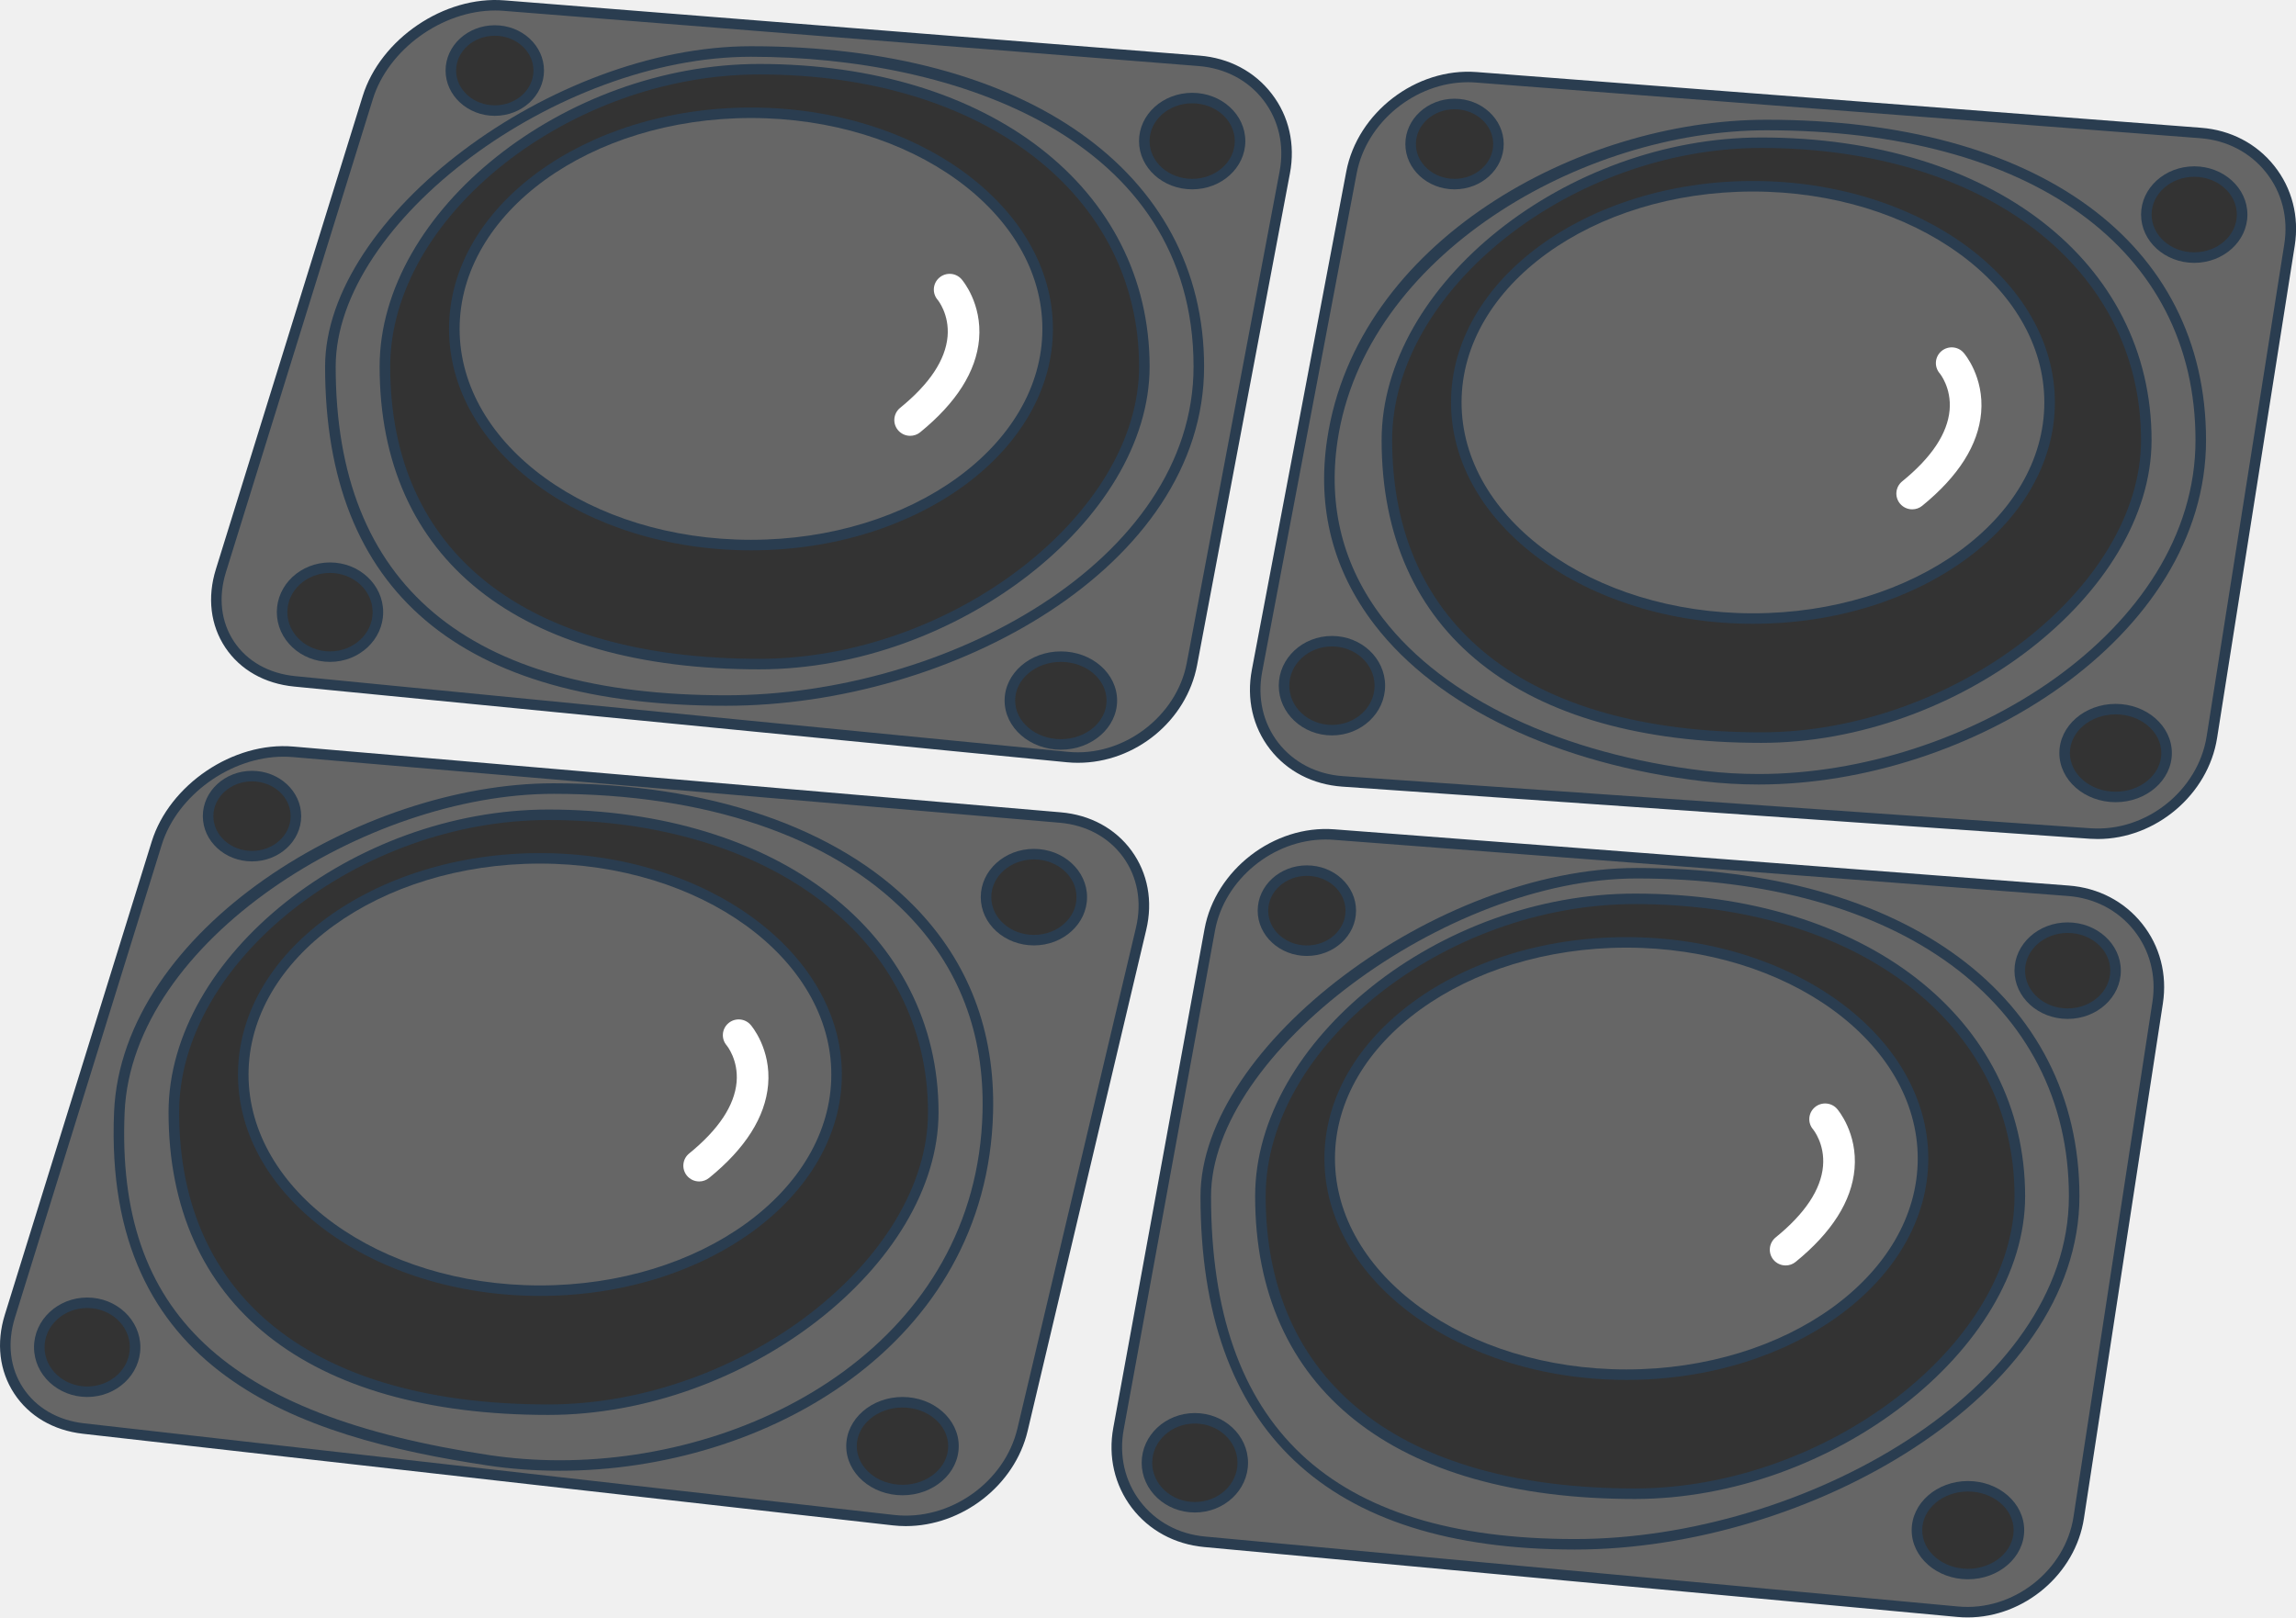
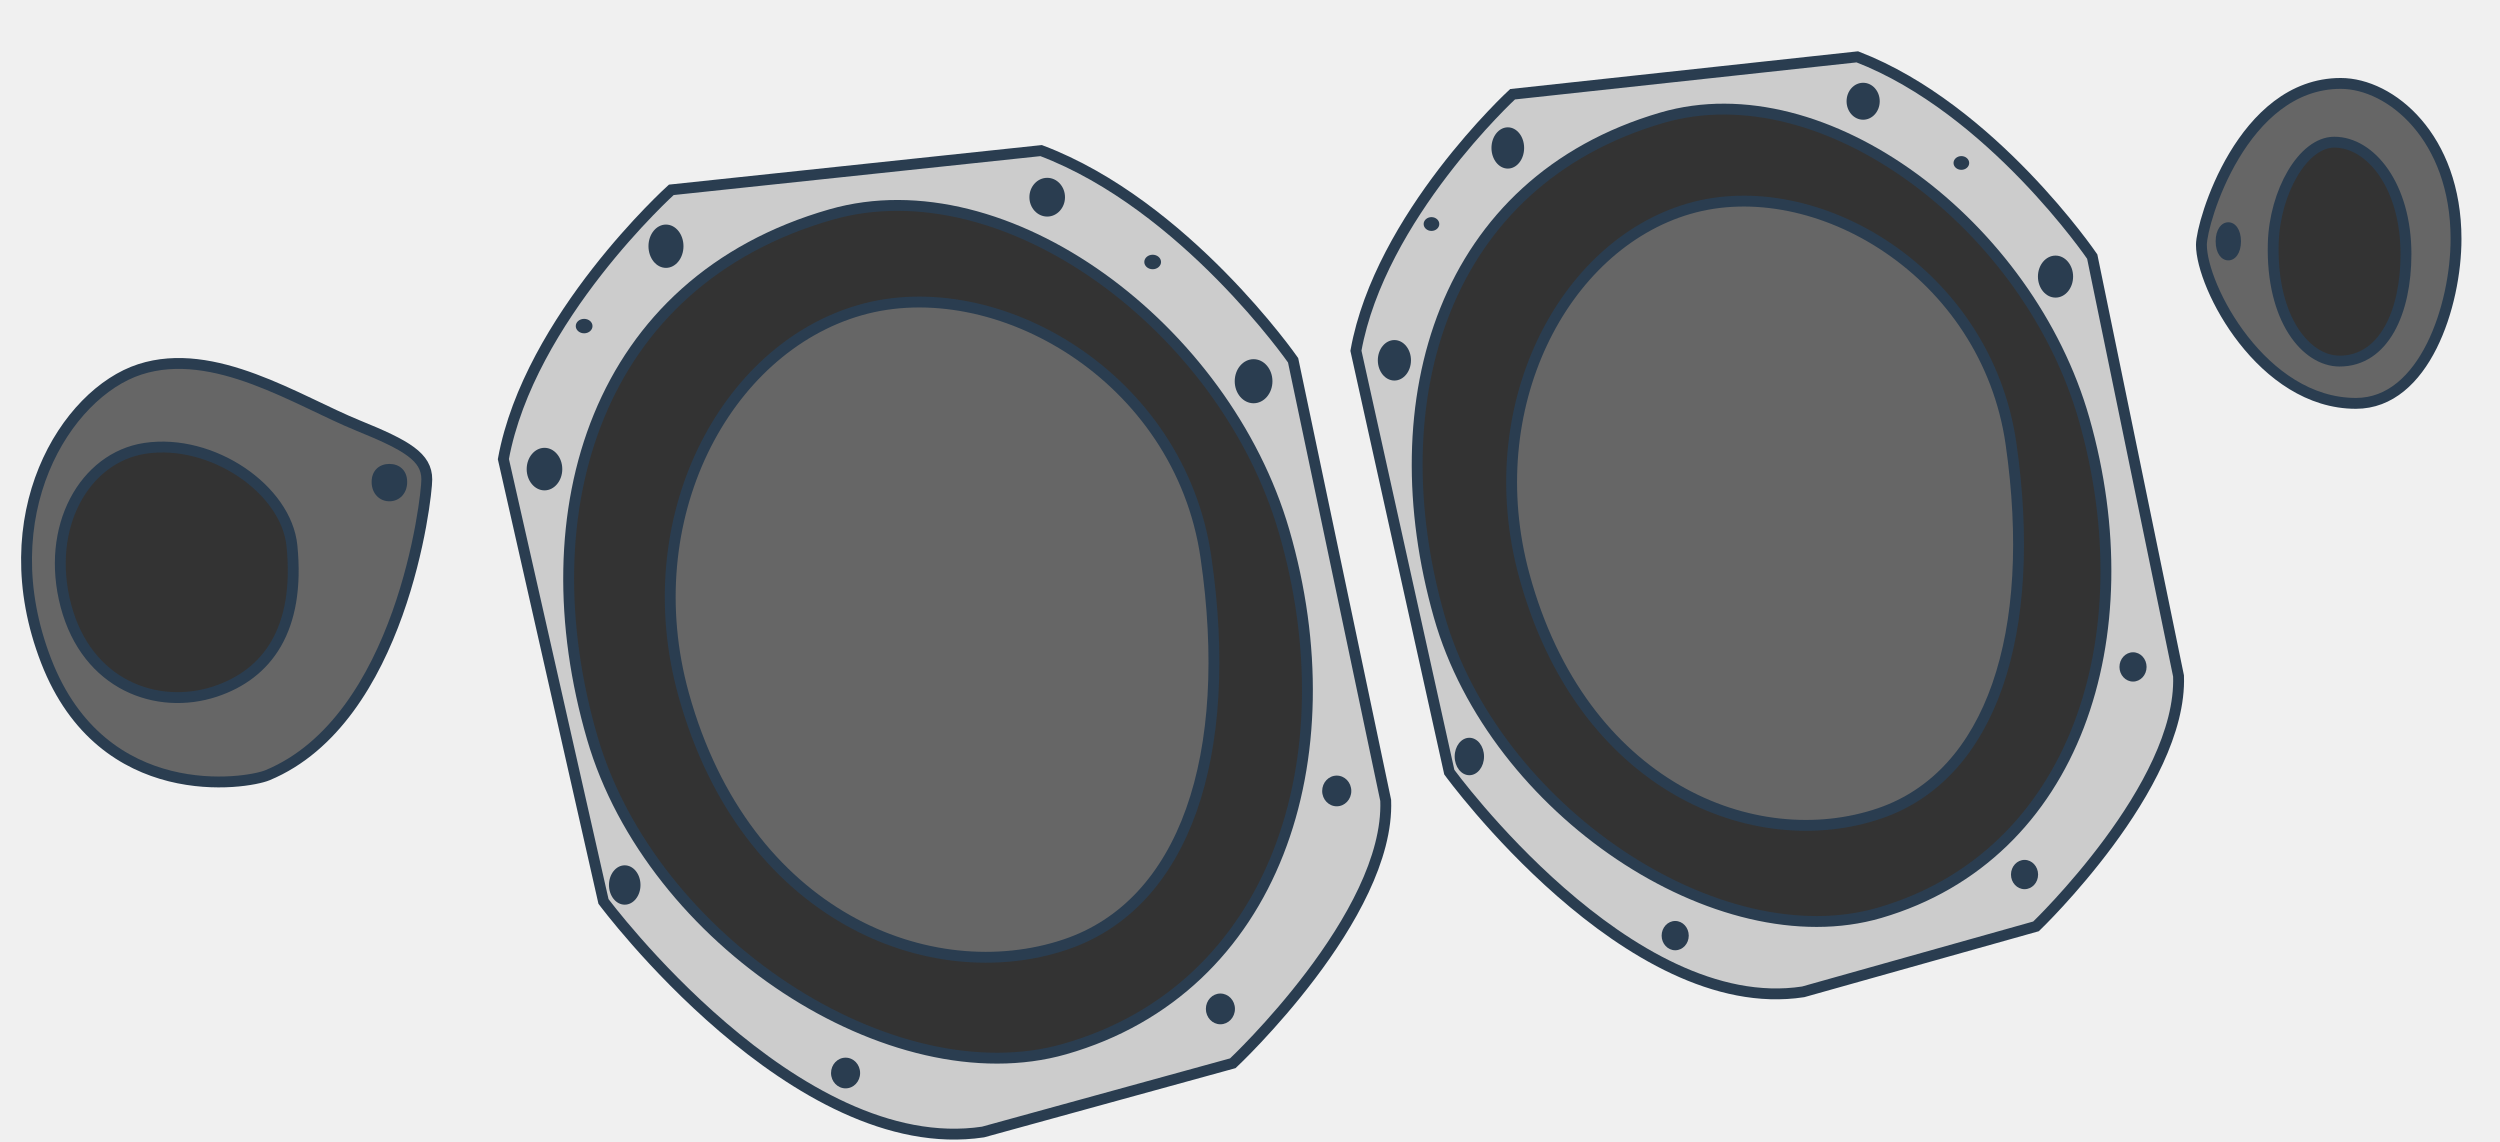
- <svg xmlns="http://www.w3.org/2000/svg" width="44" height="31" viewBox="0 0 44 31" fill="none">
-   <g clip-path="url(#clip0)">
-     <path d="M7.048 1.87C7.376 0.812 8.552 0.019 9.66 0.107L22.98 1.166C24.088 1.254 24.827 2.216 24.621 3.305L22.842 12.729C22.637 13.817 21.563 14.618 20.457 14.51L5.648 13.059C4.541 12.951 3.905 11.997 4.233 10.939L7.048 1.87Z" fill="#666666" />
-     <path d="M20.658 14.62C20.588 14.62 20.518 14.617 20.447 14.61L5.638 13.159C5.072 13.104 4.603 12.838 4.318 12.411C4.033 11.984 3.969 11.45 4.137 10.91L6.951 1.84C7.289 0.753 8.507 -0.086 9.668 0.007L22.988 1.066C23.553 1.111 24.045 1.371 24.373 1.8C24.702 2.227 24.825 2.769 24.72 3.323L22.941 12.748C22.739 13.815 21.758 14.62 20.658 14.62ZM9.49 0.201C8.471 0.201 7.44 0.947 7.145 1.9L4.329 10.969C4.18 11.451 4.235 11.923 4.486 12.299C4.737 12.675 5.153 12.909 5.657 12.959L20.466 14.41C21.524 14.514 22.55 13.73 22.742 12.71L24.522 3.286C24.616 2.788 24.506 2.304 24.213 1.921C23.92 1.539 23.479 1.307 22.972 1.266L9.652 0.208C9.598 0.203 9.544 0.201 9.49 0.201Z" fill="#2A3D50" />
-     <path d="M22.974 7.027C22.974 10.917 18.073 13.427 13.913 13.427C9.253 13.427 6.332 11.551 6.332 7.027C6.332 4.241 10.619 0.987 14.392 0.987C19.052 0.987 22.974 2.959 22.974 7.027Z" fill="#666666" />
-     <path d="M13.912 13.527C8.815 13.527 6.23 11.34 6.23 7.027C6.23 4.158 10.578 0.886 14.392 0.886C19.667 0.886 23.075 3.297 23.075 7.027C23.075 10.858 18.246 13.527 13.912 13.527ZM14.392 1.088C10.673 1.088 6.433 4.252 6.433 7.027C6.433 11.207 8.949 13.326 13.912 13.326C18.151 13.326 22.873 10.739 22.873 7.027C22.873 2.643 18.304 1.088 14.392 1.088Z" fill="#2A3D50" />
-     <path d="M21.931 7.027C21.931 9.944 18.191 12.728 14.553 12.728C10.478 12.728 7.377 10.984 7.377 7.027C7.377 4.073 10.914 1.326 14.553 1.326C18.628 1.326 21.931 3.469 21.931 7.027Z" fill="#333333" />
-     <path d="M14.552 12.829C9.928 12.829 7.275 10.714 7.275 7.027C7.275 4.045 10.812 1.226 14.552 1.226C18.956 1.226 22.031 3.611 22.031 7.027C22.031 9.955 18.326 12.829 14.552 12.829ZM14.552 1.427C10.916 1.427 7.478 4.149 7.478 7.027C7.478 10.586 10.056 12.627 14.552 12.627C18.225 12.627 21.829 9.854 21.829 7.027C21.829 3.73 18.837 1.427 14.552 1.427Z" fill="#2A3D50" />
-     <path d="M14.392 10.447C17.532 10.447 20.077 8.592 20.077 6.304C20.077 4.016 17.532 2.161 14.392 2.161C11.252 2.161 8.707 4.016 8.707 6.304C8.707 8.592 11.252 10.447 14.392 10.447Z" fill="#666666" />
-     <path d="M14.392 10.548C11.201 10.548 8.605 8.644 8.605 6.304C8.605 3.964 11.201 2.061 14.392 2.061C17.582 2.061 20.178 3.964 20.178 6.304C20.178 8.644 17.582 10.548 14.392 10.548ZM14.392 2.262C11.313 2.262 8.808 4.075 8.808 6.304C8.808 8.533 11.313 10.346 14.392 10.346C17.471 10.346 19.976 8.533 19.976 6.304C19.976 4.075 17.471 2.262 14.392 2.262Z" fill="#2A3D50" />
-     <path d="M20.33 14.268C20.87 14.268 21.307 13.891 21.307 13.427C21.307 12.962 20.87 12.585 20.33 12.585C19.791 12.585 19.354 12.962 19.354 13.427C19.354 13.891 19.791 14.268 20.33 14.268Z" fill="#333333" />
-     <path d="M20.33 14.369C19.736 14.369 19.252 13.946 19.252 13.427C19.252 12.907 19.736 12.485 20.33 12.485C20.924 12.485 21.408 12.907 21.408 13.427C21.408 13.946 20.924 14.369 20.33 14.369ZM20.33 12.686C19.847 12.686 19.454 13.018 19.454 13.427C19.454 13.835 19.847 14.167 20.33 14.167C20.813 14.167 21.206 13.835 21.206 13.427C21.206 13.018 20.813 12.686 20.33 12.686Z" fill="#2A3D50" />
-     <path d="M22.847 3.528C23.354 3.528 23.765 3.159 23.765 2.704C23.765 2.248 23.354 1.879 22.847 1.879C22.341 1.879 21.93 2.248 21.93 2.704C21.93 3.159 22.341 3.528 22.847 3.528Z" fill="#333333" />
-     <path d="M22.847 3.629C22.285 3.629 21.828 3.214 21.828 2.704C21.828 2.194 22.285 1.779 22.847 1.779C23.408 1.779 23.865 2.194 23.865 2.704C23.865 3.214 23.408 3.629 22.847 3.629ZM22.847 1.98C22.396 1.98 22.03 2.305 22.03 2.704C22.03 3.103 22.396 3.428 22.847 3.428C23.297 3.428 23.663 3.103 23.663 2.704C23.663 2.305 23.297 1.98 22.847 1.98Z" fill="#2A3D50" />
-     <path d="M9.483 2.119C9.947 2.119 10.324 1.775 10.324 1.352C10.324 0.928 9.947 0.584 9.483 0.584C9.018 0.584 8.641 0.928 8.641 1.352C8.641 1.775 9.018 2.119 9.483 2.119Z" fill="#333333" />
-     <path d="M9.482 2.22C8.962 2.22 8.539 1.83 8.539 1.352C8.539 0.873 8.962 0.484 9.482 0.484C10.002 0.484 10.425 0.873 10.425 1.352C10.425 1.83 10.002 2.22 9.482 2.22ZM9.482 0.685C9.073 0.685 8.741 0.984 8.741 1.352C8.741 1.72 9.074 2.019 9.482 2.019C9.89 2.019 10.223 1.72 10.223 1.352C10.223 0.984 9.89 0.685 9.482 0.685Z" fill="#2A3D50" />
-     <path d="M6.324 12.585C6.831 12.585 7.242 12.204 7.242 11.733C7.242 11.262 6.831 10.88 6.324 10.88C5.817 10.88 5.406 11.262 5.406 11.733C5.406 12.204 5.817 12.585 6.324 12.585Z" fill="#333333" />
-     <path d="M6.324 12.686C5.762 12.686 5.305 12.258 5.305 11.733C5.305 11.207 5.762 10.78 6.324 10.78C6.886 10.78 7.343 11.207 7.343 11.733C7.343 12.258 6.886 12.686 6.324 12.686ZM6.324 10.981C5.873 10.981 5.507 11.318 5.507 11.733C5.507 12.147 5.873 12.485 6.324 12.485C6.774 12.485 7.141 12.147 7.141 11.733C7.141 11.318 6.774 10.981 6.324 10.981Z" fill="#2A3D50" />
-     <path d="M17.442 8.353C17.354 8.353 17.267 8.315 17.207 8.242C17.101 8.113 17.12 7.923 17.25 7.817C17.814 7.359 18.119 6.899 18.159 6.45C18.196 6.022 17.972 5.75 17.97 5.748C17.86 5.622 17.874 5.431 18.001 5.322C18.128 5.213 18.319 5.227 18.428 5.353C18.445 5.372 18.822 5.816 18.763 6.502C18.708 7.119 18.329 7.719 17.634 8.285C17.578 8.331 17.51 8.353 17.442 8.353Z" fill="white" />
-     <path d="M25.899 3.304C26.106 2.216 27.181 1.396 28.29 1.481L42.174 2.549C43.282 2.634 44.048 3.598 43.876 4.692L42.388 14.128C42.216 15.221 41.167 16.053 40.059 15.975L25.731 14.976C24.622 14.899 23.883 13.945 24.089 12.858L25.899 3.304Z" fill="#666666" />
-     <path d="M40.202 16.081C40.152 16.081 40.102 16.079 40.051 16.076L25.723 15.077C25.158 15.037 24.665 14.782 24.337 14.358C24.008 13.933 23.885 13.394 23.99 12.839L25.8 3.286C26.014 2.16 27.134 1.292 28.298 1.381L42.182 2.449C42.746 2.492 43.245 2.752 43.584 3.18C43.925 3.608 44.063 4.151 43.976 4.708L42.488 14.144C42.317 15.23 41.312 16.081 40.202 16.081ZM28.131 1.576C27.121 1.576 26.184 2.343 25.999 3.323L24.188 12.876C24.094 13.374 24.203 13.856 24.496 14.235C24.79 14.613 25.23 14.841 25.738 14.876L40.065 15.875C41.132 15.948 42.125 15.148 42.288 14.112L43.776 4.677C43.855 4.176 43.73 3.688 43.426 3.305C43.121 2.921 42.673 2.688 42.166 2.649L28.282 1.582C28.232 1.578 28.181 1.576 28.131 1.576Z" fill="#2A3D50" />
-     <path d="M42.175 8.436C42.175 12.325 37.206 15.41 32.658 14.875C28.438 14.378 24.993 12.057 25.532 8.436C26.056 4.915 30.08 2.396 33.854 2.396C38.513 2.396 42.175 4.368 42.175 8.436Z" fill="#666666" />
-     <path d="M33.703 15.036C33.347 15.036 32.991 15.015 32.646 14.975C29.852 14.646 27.553 13.552 26.341 11.973C25.542 10.933 25.236 9.738 25.433 8.421C25.996 4.637 30.242 2.295 33.854 2.295C39.049 2.295 42.276 4.648 42.276 8.436C42.276 12.214 37.749 15.036 33.703 15.036ZM33.854 2.497C30.312 2.497 26.163 4.889 25.632 8.451C25.445 9.712 25.737 10.856 26.501 11.851C27.681 13.387 29.929 14.452 32.67 14.775C33.007 14.815 33.355 14.835 33.703 14.835C37.654 14.835 42.074 12.098 42.074 8.436C42.074 4.773 38.924 2.497 33.854 2.497Z" fill="#2A3D50" />
-     <path d="M41.132 8.436C41.132 11.353 37.392 14.137 33.754 14.137C29.679 14.137 26.578 12.393 26.578 8.436C26.578 5.482 30.116 2.735 33.754 2.735C37.829 2.735 41.132 4.878 41.132 8.436Z" fill="#333333" />
-     <path d="M33.753 14.238C29.129 14.238 26.477 12.123 26.477 8.436C26.477 5.454 30.013 2.635 33.753 2.635C38.157 2.635 41.232 5.02 41.232 8.436C41.232 11.364 37.528 14.238 33.753 14.238ZM33.753 2.836C30.117 2.836 26.679 5.558 26.679 8.436C26.679 11.995 29.257 14.036 33.753 14.036C37.426 14.036 41.03 11.262 41.03 8.436C41.03 5.139 38.038 2.836 33.753 2.836Z" fill="#2A3D50" />
-     <path d="M33.593 11.856C36.733 11.856 39.278 10.001 39.278 7.713C39.278 5.425 36.733 3.57 33.593 3.57C30.453 3.57 27.908 5.425 27.908 7.713C27.908 10.001 30.453 11.856 33.593 11.856Z" fill="#666666" />
-     <path d="M33.593 11.956C30.402 11.956 27.807 10.053 27.807 7.713C27.807 5.373 30.402 3.469 33.593 3.469C36.783 3.469 39.379 5.373 39.379 7.713C39.379 10.053 36.783 11.956 33.593 11.956ZM33.593 3.671C30.514 3.671 28.009 5.484 28.009 7.713C28.009 9.942 30.514 11.755 33.593 11.755C36.672 11.755 39.177 9.942 39.177 7.713C39.177 5.484 36.672 3.671 33.593 3.671Z" fill="#2A3D50" />
-     <path d="M40.543 15.274C41.083 15.274 41.52 14.898 41.52 14.433C41.52 13.968 41.083 13.592 40.543 13.592C40.004 13.592 39.566 13.968 39.566 14.433C39.566 14.898 40.004 15.274 40.543 15.274Z" fill="#333333" />
-     <path d="M40.543 15.375C39.949 15.375 39.465 14.952 39.465 14.433C39.465 13.914 39.949 13.491 40.543 13.491C41.137 13.491 41.621 13.914 41.621 14.433C41.621 14.953 41.137 15.375 40.543 15.375ZM40.543 13.692C40.06 13.692 39.667 14.025 39.667 14.433C39.667 14.841 40.06 15.174 40.543 15.174C41.026 15.174 41.419 14.841 41.419 14.433C41.419 14.025 41.026 13.692 40.543 13.692Z" fill="#2A3D50" />
-     <path d="M42.05 4.937C42.557 4.937 42.968 4.568 42.968 4.112C42.968 3.657 42.557 3.288 42.05 3.288C41.544 3.288 41.133 3.657 41.133 4.112C41.133 4.568 41.544 4.937 42.05 4.937Z" fill="#333333" />
-     <path d="M42.05 5.038C41.488 5.038 41.031 4.623 41.031 4.113C41.031 3.603 41.488 3.188 42.05 3.188C42.611 3.188 43.069 3.603 43.069 4.113C43.069 4.623 42.611 5.038 42.05 5.038ZM42.05 3.389C41.599 3.389 41.233 3.713 41.233 4.113C41.233 4.512 41.6 4.836 42.05 4.836C42.5 4.836 42.866 4.512 42.866 4.113C42.866 3.713 42.5 3.389 42.05 3.389Z" fill="#2A3D50" />
-     <path d="M27.875 3.528C28.34 3.528 28.717 3.184 28.717 2.761C28.717 2.337 28.34 1.993 27.875 1.993C27.41 1.993 27.033 2.337 27.033 2.761C27.033 3.184 27.41 3.528 27.875 3.528Z" fill="#333333" />
-     <path d="M27.874 3.629C27.355 3.629 26.932 3.239 26.932 2.761C26.932 2.282 27.355 1.892 27.874 1.892C28.394 1.892 28.817 2.282 28.817 2.761C28.817 3.239 28.394 3.629 27.874 3.629ZM27.874 2.094C27.466 2.094 27.134 2.393 27.134 2.761C27.134 3.128 27.466 3.428 27.874 3.428C28.283 3.428 28.615 3.128 28.615 2.761C28.615 2.393 28.283 2.094 27.874 2.094Z" fill="#2A3D50" />
-     <path d="M25.526 13.994C26.033 13.994 26.444 13.613 26.444 13.142C26.444 12.671 26.033 12.289 25.526 12.289C25.018 12.289 24.607 12.671 24.607 13.142C24.607 13.613 25.018 13.994 25.526 13.994Z" fill="#333333" />
-     <path d="M25.525 14.095C24.963 14.095 24.506 13.667 24.506 13.142C24.506 12.616 24.963 12.189 25.525 12.189C26.087 12.189 26.544 12.616 26.544 13.142C26.544 13.667 26.087 14.095 25.525 14.095ZM25.525 12.39C25.074 12.39 24.708 12.727 24.708 13.142C24.708 13.556 25.075 13.894 25.525 13.894C25.975 13.894 26.342 13.556 26.342 13.142C26.342 12.727 25.975 12.39 25.525 12.39Z" fill="#2A3D50" />
-     <path d="M36.645 9.762C36.557 9.762 36.47 9.724 36.41 9.651C36.304 9.522 36.323 9.332 36.453 9.226C37.017 8.768 37.322 8.308 37.362 7.859C37.399 7.431 37.175 7.159 37.173 7.157C37.063 7.03 37.077 6.84 37.204 6.731C37.331 6.622 37.523 6.636 37.631 6.762C37.648 6.78 38.026 7.225 37.966 7.911C37.912 8.528 37.532 9.128 36.837 9.694C36.781 9.74 36.713 9.762 36.645 9.762Z" fill="white" />
-     <path d="M3.004 16.16C3.332 15.103 4.507 14.315 5.614 14.41L20.318 15.669C21.425 15.764 22.123 16.723 21.868 17.8L19.595 27.405C19.34 28.482 18.227 29.261 17.123 29.136L1.6 27.38C0.495 27.255 -0.14 26.287 0.188 25.23L3.004 16.16Z" fill="#666666" />
-     <path d="M17.357 29.25C17.275 29.25 17.192 29.245 17.111 29.236L1.588 27.48C1.024 27.416 0.556 27.142 0.272 26.709C-0.012 26.276 -0.076 25.741 0.092 25.2L2.907 16.131C3.244 15.045 4.465 14.208 5.623 14.309L20.326 15.569C20.892 15.617 21.375 15.879 21.686 16.307C21.997 16.735 22.097 17.273 21.966 17.823L19.693 27.428C19.447 28.466 18.443 29.25 17.357 29.25ZM5.432 14.503C4.418 14.503 3.394 15.244 3.1 16.19L0.285 25.259C0.135 25.742 0.191 26.218 0.441 26.599C0.692 26.981 1.107 27.223 1.611 27.28L17.134 29.036C18.206 29.157 19.255 28.403 19.497 27.381L21.77 17.777C21.886 17.285 21.798 16.805 21.522 16.425C21.246 16.046 20.815 15.813 20.309 15.769L5.606 14.51C5.548 14.505 5.49 14.503 5.432 14.503Z" fill="#2A3D50" />
-     <path d="M18.93 21.318C18.803 26.348 13.476 28.608 9.363 27.988C5.151 27.354 2.096 25.838 2.288 21.318C2.428 18.02 6.833 15.114 10.606 15.114C15.265 15.114 19.033 17.25 18.93 21.318Z" fill="#666666" />
-     <path d="M10.727 28.189C10.257 28.189 9.793 28.155 9.347 28.088C5.688 27.537 1.975 26.301 2.186 21.314C2.334 17.824 6.913 15.013 10.605 15.013C13.576 15.013 16.033 15.85 17.521 17.37C18.562 18.433 19.07 19.762 19.031 21.32C18.918 25.782 14.669 28.189 10.727 28.189ZM10.605 15.215C7.023 15.215 2.528 18.033 2.388 21.322C2.226 25.163 4.316 27.126 9.377 27.889C9.813 27.954 10.267 27.988 10.727 27.988C14.573 27.988 18.72 25.649 18.829 21.315C18.867 19.813 18.378 18.533 17.376 17.511C15.926 16.03 13.522 15.215 10.605 15.215Z" fill="#2A3D50" />
-     <path d="M17.886 21.318C17.886 24.234 14.146 27.018 10.508 27.018C6.433 27.018 3.332 25.274 3.332 21.318C3.332 18.364 6.869 15.617 10.508 15.617C14.583 15.617 17.886 17.76 17.886 21.318Z" fill="#333333" />
-     <path d="M10.507 27.119C5.883 27.119 3.23 25.005 3.23 21.318C3.23 18.336 6.767 15.516 10.507 15.516C14.911 15.516 17.986 17.902 17.986 21.318C17.986 24.245 14.282 27.119 10.507 27.119ZM10.507 15.717C6.871 15.717 3.433 18.439 3.433 21.318C3.433 24.877 6.011 26.918 10.507 26.918C14.18 26.918 17.784 24.144 17.784 21.318C17.784 18.02 14.792 15.717 10.507 15.717Z" fill="#2A3D50" />
-     <path d="M10.347 24.737C13.487 24.737 16.032 22.883 16.032 20.595C16.032 18.307 13.487 16.452 10.347 16.452C7.207 16.452 4.662 18.307 4.662 20.595C4.662 22.883 7.207 24.737 10.347 24.737Z" fill="#666666" />
-     <path d="M10.347 24.838C7.156 24.838 4.561 22.934 4.561 20.595C4.561 18.255 7.156 16.351 10.347 16.351C13.537 16.351 16.133 18.255 16.133 20.595C16.133 22.934 13.537 24.838 10.347 24.838ZM10.347 16.552C7.268 16.552 4.763 18.366 4.763 20.595C4.763 22.823 7.268 24.637 10.347 24.637C13.426 24.637 15.931 22.823 15.931 20.595C15.931 18.366 13.426 16.552 10.347 16.552Z" fill="#2A3D50" />
-     <path d="M17.295 28.558C17.835 28.558 18.272 28.182 18.272 27.717C18.272 27.253 17.835 26.876 17.295 26.876C16.756 26.876 16.318 27.253 16.318 27.717C16.318 28.182 16.756 28.558 17.295 28.558Z" fill="#333333" />
-     <path d="M17.295 28.659C16.701 28.659 16.217 28.236 16.217 27.717C16.217 27.198 16.701 26.775 17.295 26.775C17.889 26.775 18.373 27.198 18.373 27.717C18.373 28.237 17.889 28.659 17.295 28.659ZM17.295 26.977C16.812 26.977 16.419 27.309 16.419 27.717C16.419 28.126 16.812 28.458 17.295 28.458C17.778 28.458 18.171 28.126 18.171 27.717C18.171 27.309 17.778 26.977 17.295 26.977Z" fill="#2A3D50" />
-     <path d="M19.814 18.02C20.321 18.02 20.732 17.651 20.732 17.195C20.732 16.74 20.321 16.371 19.814 16.371C19.307 16.371 18.896 16.74 18.896 17.195C18.896 17.651 19.307 18.02 19.814 18.02Z" fill="#333333" />
-     <path d="M19.814 18.12C19.252 18.12 18.795 17.706 18.795 17.195C18.795 16.685 19.252 16.27 19.814 16.27C20.375 16.27 20.832 16.685 20.832 17.195C20.832 17.706 20.375 18.12 19.814 18.12ZM19.814 16.472C19.363 16.472 18.997 16.796 18.997 17.195C18.997 17.595 19.363 17.919 19.814 17.919C20.264 17.919 20.63 17.595 20.63 17.195C20.63 16.796 20.264 16.472 19.814 16.472Z" fill="#2A3D50" />
-     <path d="M4.83 16.409C5.295 16.409 5.672 16.066 5.672 15.642C5.672 15.218 5.295 14.875 4.83 14.875C4.365 14.875 3.988 15.218 3.988 15.642C3.988 16.066 4.365 16.409 4.83 16.409Z" fill="#333333" />
-     <path d="M4.829 16.51C4.31 16.51 3.887 16.121 3.887 15.642C3.887 15.164 4.31 14.774 4.829 14.774C5.349 14.774 5.772 15.164 5.772 15.642C5.772 16.121 5.349 16.51 4.829 16.51ZM4.829 14.976C4.421 14.976 4.089 15.275 4.089 15.642C4.089 16.01 4.421 16.309 4.829 16.309C5.238 16.309 5.57 16.01 5.57 15.642C5.57 15.275 5.238 14.976 4.829 14.976Z" fill="#2A3D50" />
-     <path d="M1.672 26.674C2.179 26.674 2.59 26.293 2.59 25.822C2.59 25.351 2.179 24.97 1.672 24.97C1.165 24.97 0.754 25.351 0.754 25.822C0.754 26.293 1.165 26.674 1.672 26.674Z" fill="#333333" />
-     <path d="M1.671 26.775C1.11 26.775 0.652 26.348 0.652 25.822C0.652 25.296 1.11 24.869 1.671 24.869C2.233 24.869 2.69 25.297 2.69 25.822C2.69 26.348 2.233 26.775 1.671 26.775ZM1.671 25.07C1.221 25.07 0.854 25.407 0.854 25.822C0.854 26.237 1.221 26.574 1.671 26.574C2.122 26.574 2.488 26.237 2.488 25.822C2.488 25.407 2.122 25.07 1.671 25.07Z" fill="#2A3D50" />
-     <path d="M13.399 22.644C13.311 22.644 13.224 22.606 13.164 22.533C13.058 22.404 13.077 22.213 13.207 22.108C13.771 21.649 14.076 21.189 14.116 20.74C14.153 20.312 13.929 20.041 13.927 20.038C13.817 19.912 13.831 19.721 13.958 19.612C14.085 19.503 14.276 19.517 14.385 19.643C14.402 19.662 14.78 20.106 14.72 20.792C14.665 21.41 14.286 22.01 13.591 22.575C13.534 22.621 13.467 22.644 13.399 22.644Z" fill="white" />
-     <path d="M23.184 17.822C23.383 16.733 24.453 15.911 25.561 15.996L39.638 17.073C40.747 17.158 41.517 18.122 41.349 19.217L39.836 29.088C39.669 30.182 38.626 30.994 37.519 30.891L23.085 29.551C21.978 29.448 21.235 28.473 21.435 27.384L23.184 17.822Z" fill="#666666" />
-     <path d="M37.708 31C37.642 31 37.576 30.997 37.509 30.991L23.075 29.651C22.512 29.598 22.019 29.331 21.689 28.898C21.36 28.464 21.233 27.92 21.335 27.365L23.084 17.803C23.291 16.677 24.409 15.806 25.569 15.895L39.646 16.973C40.211 17.016 40.71 17.276 41.051 17.704C41.393 18.132 41.534 18.675 41.449 19.232L39.936 29.103C39.773 30.167 38.794 31 37.708 31ZM25.403 16.09C24.394 16.09 23.462 16.858 23.283 17.84L21.534 27.401C21.443 27.9 21.555 28.388 21.85 28.776C22.146 29.164 22.587 29.403 23.094 29.45L37.528 30.791C38.582 30.888 39.579 30.099 39.736 29.073L41.249 19.202C41.325 18.7 41.199 18.213 40.893 17.829C40.586 17.445 40.138 17.212 39.63 17.173L25.553 16.096C25.503 16.092 25.453 16.09 25.403 16.09Z" fill="#2A3D50" />
-     <path d="M39.75 22.928C39.75 26.817 34.343 29.599 30.182 29.599C25.523 29.599 23.107 27.452 23.107 22.928C23.107 20.142 27.589 16.737 31.363 16.737C36.022 16.737 39.75 18.859 39.75 22.928Z" fill="#666666" />
-     <path d="M30.182 29.699C25.42 29.699 23.006 27.421 23.006 22.928C23.006 20.047 27.535 16.636 31.362 16.636C36.519 16.636 39.85 19.106 39.85 22.928C39.85 26.741 34.653 29.699 30.182 29.699ZM31.362 16.837C27.704 16.837 23.208 20.196 23.208 22.928C23.208 27.349 25.489 29.498 30.181 29.498C34.559 29.498 39.648 26.628 39.648 22.928C39.648 19.228 36.396 16.837 31.362 16.837Z" fill="#2A3D50" />
-     <path d="M38.708 22.928C38.708 25.844 34.968 28.629 31.33 28.629C27.256 28.629 24.154 26.884 24.154 22.928C24.154 19.974 27.692 17.227 31.33 17.227C35.405 17.227 38.708 19.37 38.708 22.928Z" fill="#333333" />
-     <path d="M31.33 28.73C26.705 28.73 24.053 26.615 24.053 22.928C24.053 19.946 27.589 17.127 31.33 17.127C35.733 17.127 38.809 19.512 38.809 22.928C38.809 25.856 35.104 28.73 31.33 28.73ZM31.33 17.328C27.693 17.328 24.255 20.049 24.255 22.928C24.255 26.487 26.834 28.528 31.33 28.528C35.002 28.528 38.606 25.754 38.606 22.928C38.606 19.631 35.614 17.328 31.33 17.328Z" fill="#2A3D50" />
-     <path d="M31.168 26.348C34.307 26.348 36.852 24.493 36.852 22.205C36.852 19.917 34.307 18.062 31.168 18.062C28.028 18.062 25.482 19.917 25.482 22.205C25.482 24.493 28.028 26.348 31.168 26.348Z" fill="#666666" />
-     <path d="M31.167 26.448C27.977 26.448 25.381 24.545 25.381 22.205C25.381 19.865 27.977 17.961 31.167 17.961C34.358 17.961 36.953 19.865 36.953 22.205C36.953 24.545 34.358 26.448 31.167 26.448ZM31.167 18.163C28.088 18.163 25.583 19.976 25.583 22.205C25.583 24.434 28.088 26.247 31.167 26.247C34.246 26.247 36.751 24.434 36.751 22.205C36.751 19.976 34.246 18.163 31.167 18.163Z" fill="#2A3D50" />
-     <path d="M37.713 30.169C38.253 30.169 38.69 29.792 38.69 29.327C38.69 28.863 38.253 28.486 37.713 28.486C37.174 28.486 36.736 28.863 36.736 29.327C36.736 29.792 37.174 30.169 37.713 30.169Z" fill="#333333" />
-     <path d="M37.713 30.269C37.118 30.269 36.635 29.847 36.635 29.328C36.635 28.808 37.118 28.386 37.713 28.386C38.307 28.386 38.791 28.808 38.791 29.328C38.791 29.847 38.307 30.269 37.713 30.269ZM37.713 28.587C37.23 28.587 36.837 28.919 36.837 29.328C36.837 29.736 37.23 30.068 37.713 30.068C38.196 30.068 38.589 29.736 38.589 29.328C38.589 28.919 38.196 28.587 37.713 28.587Z" fill="#2A3D50" />
-     <path d="M39.625 19.429C40.132 19.429 40.542 19.06 40.542 18.604C40.542 18.149 40.132 17.78 39.625 17.78C39.118 17.78 38.707 18.149 38.707 18.604C38.707 19.06 39.118 19.429 39.625 19.429Z" fill="#333333" />
-     <path d="M39.624 19.529C39.062 19.529 38.605 19.114 38.605 18.604C38.605 18.094 39.062 17.679 39.624 17.679C40.186 17.679 40.643 18.094 40.643 18.604C40.643 19.114 40.186 19.529 39.624 19.529ZM39.624 17.881C39.174 17.881 38.808 18.205 38.808 18.604C38.808 19.003 39.174 19.328 39.624 19.328C40.074 19.328 40.441 19.003 40.441 18.604C40.441 18.205 40.074 17.881 39.624 17.881Z" fill="#2A3D50" />
-     <path d="M25.045 18.221C25.51 18.221 25.887 17.877 25.887 17.454C25.887 17.03 25.51 16.686 25.045 16.686C24.58 16.686 24.203 17.03 24.203 17.454C24.203 17.877 24.58 18.221 25.045 18.221Z" fill="#333333" />
-     <path d="M25.044 18.322C24.525 18.322 24.102 17.932 24.102 17.454C24.102 16.975 24.525 16.586 25.044 16.586C25.564 16.586 25.987 16.975 25.987 17.454C25.987 17.932 25.564 18.322 25.044 18.322ZM25.044 16.787C24.636 16.787 24.304 17.086 24.304 17.454C24.304 17.822 24.636 18.121 25.044 18.121C25.453 18.121 25.785 17.822 25.785 17.454C25.785 17.086 25.453 16.787 25.044 16.787Z" fill="#2A3D50" />
-     <path d="M22.899 28.888C23.406 28.888 23.817 28.507 23.817 28.036C23.817 27.565 23.406 27.184 22.899 27.184C22.392 27.184 21.98 27.565 21.98 28.036C21.98 28.507 22.392 28.888 22.899 28.888Z" fill="#333333" />
-     <path d="M22.898 28.989C22.336 28.989 21.879 28.562 21.879 28.036C21.879 27.511 22.336 27.083 22.898 27.083C23.46 27.083 23.917 27.511 23.917 28.036C23.917 28.562 23.46 28.989 22.898 28.989ZM22.898 27.284C22.447 27.284 22.081 27.622 22.081 28.036C22.081 28.451 22.448 28.788 22.898 28.788C23.348 28.788 23.715 28.451 23.715 28.036C23.715 27.622 23.348 27.284 22.898 27.284Z" fill="#2A3D50" />
-     <path d="M34.219 24.254C34.132 24.254 34.044 24.216 33.984 24.143C33.879 24.014 33.898 23.824 34.027 23.718C34.591 23.26 34.897 22.799 34.936 22.35C34.973 21.923 34.749 21.651 34.747 21.648C34.637 21.522 34.651 21.332 34.778 21.223C34.905 21.114 35.097 21.128 35.206 21.254C35.222 21.272 35.6 21.717 35.54 22.403C35.486 23.02 35.106 23.62 34.411 24.186C34.355 24.232 34.287 24.254 34.219 24.254Z" fill="white" />
-   </g>
-   <defs>
-     <clipPath id="clip0">
-       <rect width="44" height="31" fill="white" />
-     </clipPath>
-   </defs>
+ <svg xmlns="http://www.w3.org/2000/svg" width="46" height="21" viewBox="0 0 46 21" fill="none">
+   <path d="M12.352 3.493C12.352 3.493 9.737 5.852 9.262 8.447L11.104 16.586C11.104 16.586 14.641 21.347 18.088 20.829L22.684 19.564C22.684 19.564 25.577 16.851 25.497 14.728L23.793 6.629C23.793 6.629 21.807 3.773 19.157 2.771L12.352 3.493Z" fill="#CCCCCC" stroke="#2A3D50" stroke-width="0.2" stroke-miterlimit="10" />
+   <path d="M12.254 4.929C12.432 4.929 12.576 4.75 12.576 4.53C12.576 4.31 12.432 4.132 12.254 4.132C12.076 4.132 11.932 4.31 11.932 4.53C11.932 4.75 12.076 4.929 12.254 4.929Z" fill="#2A3D50" />
+   <path d="M23.066 7.42C23.257 7.42 23.413 7.239 23.413 7.015C23.413 6.79 23.257 6.609 23.066 6.609C22.874 6.609 22.719 6.79 22.719 7.015C22.719 7.239 22.874 7.42 23.066 7.42Z" fill="#2A3D50" />
+   <path d="M19.269 3.985C19.449 3.985 19.596 3.825 19.596 3.629C19.596 3.432 19.449 3.272 19.269 3.272C19.088 3.272 18.941 3.432 18.941 3.629C18.941 3.825 19.088 3.985 19.269 3.985Z" fill="#2A3D50" />
+   <path d="M7.853 8.822C7.853 8.41 7.492 8.197 6.586 7.829C5.477 7.378 3.941 6.354 2.574 6.796C1.207 7.239 -0.19 9.48 0.85 12.163C1.89 14.847 4.537 14.424 4.922 14.264C7.388 13.24 7.853 9.171 7.853 8.822Z" fill="#666666" stroke="#2A3D50" stroke-width="0.2" stroke-miterlimit="10" />
+   <path d="M10.019 9.023C10.199 9.023 10.346 8.847 10.346 8.632C10.346 8.416 10.199 8.24 10.019 8.24C9.838 8.24 9.691 8.416 9.691 8.632C9.691 8.847 9.838 9.023 10.019 9.023Z" fill="#2A3D50" />
+   <path d="M11.495 16.646C11.655 16.646 11.785 16.484 11.785 16.284C11.785 16.084 11.655 15.922 11.495 15.922C11.335 15.922 11.205 16.084 11.205 16.284C11.205 16.484 11.335 16.646 11.495 16.646Z" fill="#2A3D50" />
+   <path d="M15.559 20.026C15.707 20.026 15.826 19.9 15.826 19.744C15.826 19.587 15.707 19.461 15.559 19.461C15.411 19.461 15.291 19.587 15.291 19.744C15.291 19.9 15.411 20.026 15.559 20.026Z" fill="#2A3D50" />
+   <path d="M22.455 18.847C22.603 18.847 22.723 18.72 22.723 18.564C22.723 18.408 22.603 18.281 22.455 18.281C22.307 18.281 22.188 18.408 22.188 18.564C22.188 18.72 22.307 18.847 22.455 18.847Z" fill="#2A3D50" />
+   <path d="M24.596 14.836C24.744 14.836 24.864 14.71 24.864 14.554C24.864 14.397 24.744 14.271 24.596 14.271C24.448 14.271 24.328 14.397 24.328 14.554C24.328 14.71 24.448 14.836 24.596 14.836Z" fill="#2A3D50" />
+   <path d="M10.748 6.133C10.833 6.133 10.902 6.073 10.902 6C10.902 5.926 10.833 5.867 10.748 5.867C10.663 5.867 10.594 5.926 10.594 6C10.594 6.073 10.663 6.133 10.748 6.133Z" fill="#2A3D50" />
+   <path d="M21.209 4.954C21.294 4.954 21.363 4.894 21.363 4.821C21.363 4.747 21.294 4.687 21.209 4.687C21.124 4.687 21.055 4.747 21.055 4.821C21.055 4.894 21.124 4.954 21.209 4.954Z" fill="#2A3D50" />
+   <path d="M19.592 19.302C16.412 20.212 11.983 17.313 10.898 13.578C9.682 9.395 10.977 5.182 15.291 3.947C18.511 3.026 22.541 6.038 23.627 9.773C24.843 13.956 23.472 18.192 19.592 19.302Z" fill="#333333" stroke="#2A3D50" stroke-width="0.2" stroke-miterlimit="10" />
+   <path d="M19.595 17.382C17.135 18.204 13.719 16.881 12.58 12.782C11.681 9.548 13.334 6.418 15.829 5.705C18.323 4.991 21.703 6.926 22.188 10.246C22.723 13.902 21.802 16.645 19.595 17.382Z" fill="#666666" stroke="#2A3D50" stroke-width="0.2" stroke-miterlimit="10" />
+   <path d="M3.96 12.724C2.894 13.076 1.6 12.61 1.213 11.147C0.829 9.696 1.556 8.417 2.668 8.249C3.901 8.064 5.269 9.004 5.372 10.044C5.525 11.586 4.916 12.407 3.96 12.724Z" fill="#333333" stroke="#2A3D50" stroke-width="0.2" stroke-miterlimit="10" />
+   <path d="M27.831 1.734C27.831 1.734 25.393 3.981 24.949 6.454L26.667 14.207C26.667 14.207 29.964 18.744 33.178 18.25L37.463 17.045C37.463 17.045 40.159 14.46 40.085 12.438L38.497 4.721C38.497 4.721 36.646 2.001 34.175 1.046L27.831 1.734Z" fill="#CCCCCC" stroke="#2A3D50" stroke-width="0.2" stroke-miterlimit="10" />
+   <path d="M27.744 3.102C27.91 3.102 28.044 2.932 28.044 2.722C28.044 2.513 27.91 2.343 27.744 2.343C27.578 2.343 27.443 2.513 27.443 2.722C27.443 2.932 27.578 3.102 27.744 3.102Z" fill="#2A3D50" />
+   <path d="M37.822 5.476C38 5.476 38.145 5.303 38.145 5.089C38.145 4.876 38 4.703 37.822 4.703C37.643 4.703 37.498 4.876 37.498 5.089C37.498 5.303 37.643 5.476 37.822 5.476Z" fill="#2A3D50" />
+   <path d="M34.282 2.203C34.45 2.203 34.587 2.051 34.587 1.863C34.587 1.675 34.45 1.523 34.282 1.523C34.113 1.523 33.977 1.675 33.977 1.863C33.977 2.051 34.113 2.203 34.282 2.203Z" fill="#2A3D50" />
+   <path d="M25.657 7.002C25.825 7.002 25.962 6.835 25.962 6.629C25.962 6.424 25.825 6.257 25.657 6.257C25.488 6.257 25.352 6.424 25.352 6.629C25.352 6.835 25.488 7.002 25.657 7.002Z" fill="#2A3D50" />
+   <path d="M27.036 14.264C27.185 14.264 27.306 14.11 27.306 13.92C27.306 13.729 27.185 13.575 27.036 13.575C26.887 13.575 26.766 13.729 26.766 13.92C26.766 14.11 26.887 14.264 27.036 14.264Z" fill="#2A3D50" />
+   <path d="M30.824 17.485C30.962 17.485 31.073 17.364 31.073 17.216C31.073 17.067 30.962 16.946 30.824 16.946C30.686 16.946 30.574 17.067 30.574 17.216C30.574 17.364 30.686 17.485 30.824 17.485Z" fill="#2A3D50" />
+   <path d="M37.252 16.361C37.389 16.361 37.501 16.241 37.501 16.092C37.501 15.943 37.389 15.822 37.252 15.822C37.114 15.822 37.002 15.943 37.002 16.092C37.002 16.241 37.114 16.361 37.252 16.361Z" fill="#2A3D50" />
+   <path d="M39.248 12.541C39.386 12.541 39.497 12.42 39.497 12.272C39.497 12.123 39.386 12.002 39.248 12.002C39.11 12.002 38.998 12.123 38.998 12.272C38.998 12.42 39.11 12.541 39.248 12.541Z" fill="#2A3D50" />
+   <path d="M26.339 4.249C26.418 4.249 26.483 4.192 26.483 4.122C26.483 4.052 26.418 3.995 26.339 3.995C26.26 3.995 26.195 4.052 26.195 4.122C26.195 4.192 26.26 4.249 26.339 4.249Z" fill="#2A3D50" />
+   <path d="M36.089 3.125C36.168 3.125 36.233 3.069 36.233 2.999C36.233 2.929 36.168 2.872 36.089 2.872C36.01 2.872 35.945 2.929 35.945 2.999C35.945 3.069 36.01 3.125 36.089 3.125Z" fill="#2A3D50" />
+   <path d="M34.587 16.795C31.623 17.662 27.493 14.9 26.481 11.341C25.348 7.357 26.555 3.343 30.577 2.167C33.58 1.289 37.337 4.159 38.349 7.717C39.482 11.702 38.203 15.738 34.587 16.795Z" fill="#333333" stroke="#2A3D50" stroke-width="0.2" stroke-miterlimit="10" />
+   <path d="M34.586 14.966C32.292 15.749 29.107 14.488 28.045 10.583C27.207 7.502 28.749 4.521 31.074 3.841C33.4 3.161 36.55 5.004 37.003 8.167C37.502 11.651 36.643 14.263 34.586 14.966Z" fill="#666666" stroke="#2A3D50" stroke-width="0.2" stroke-miterlimit="10" />
+   <path d="M7.492 8.868C7.492 9.084 7.346 9.224 7.165 9.224C6.984 9.224 6.838 9.083 6.838 8.868C6.838 8.652 6.984 8.536 7.165 8.536C7.346 8.536 7.492 8.652 7.492 8.868Z" fill="#2A3D50" />
+   <path d="M40.506 4.505C40.506 4.094 41.256 1.535 43.069 1.535C43.989 1.535 45.191 2.526 45.191 4.397C45.191 5.616 44.612 7.422 43.349 7.422C41.625 7.422 40.506 5.278 40.506 4.505Z" fill="#666666" stroke="#2A3D50" stroke-width="0.2" stroke-miterlimit="10" />
+   <path d="M43.048 6.644C43.861 6.644 44.27 5.745 44.27 4.675C44.27 3.425 43.623 2.616 42.95 2.616C42.375 2.616 41.853 3.538 41.828 4.479C41.79 5.875 42.435 6.644 43.048 6.644Z" fill="#333333" stroke="#2A3D50" stroke-width="0.2" stroke-miterlimit="10" />
+   <path d="M40.768 4.441C40.768 4.657 40.871 4.791 41.001 4.791C41.131 4.791 41.234 4.656 41.234 4.441C41.234 4.225 41.131 4.09 41.001 4.09C40.871 4.09 40.768 4.225 40.768 4.441Z" fill="#2A3D50" />
</svg>
